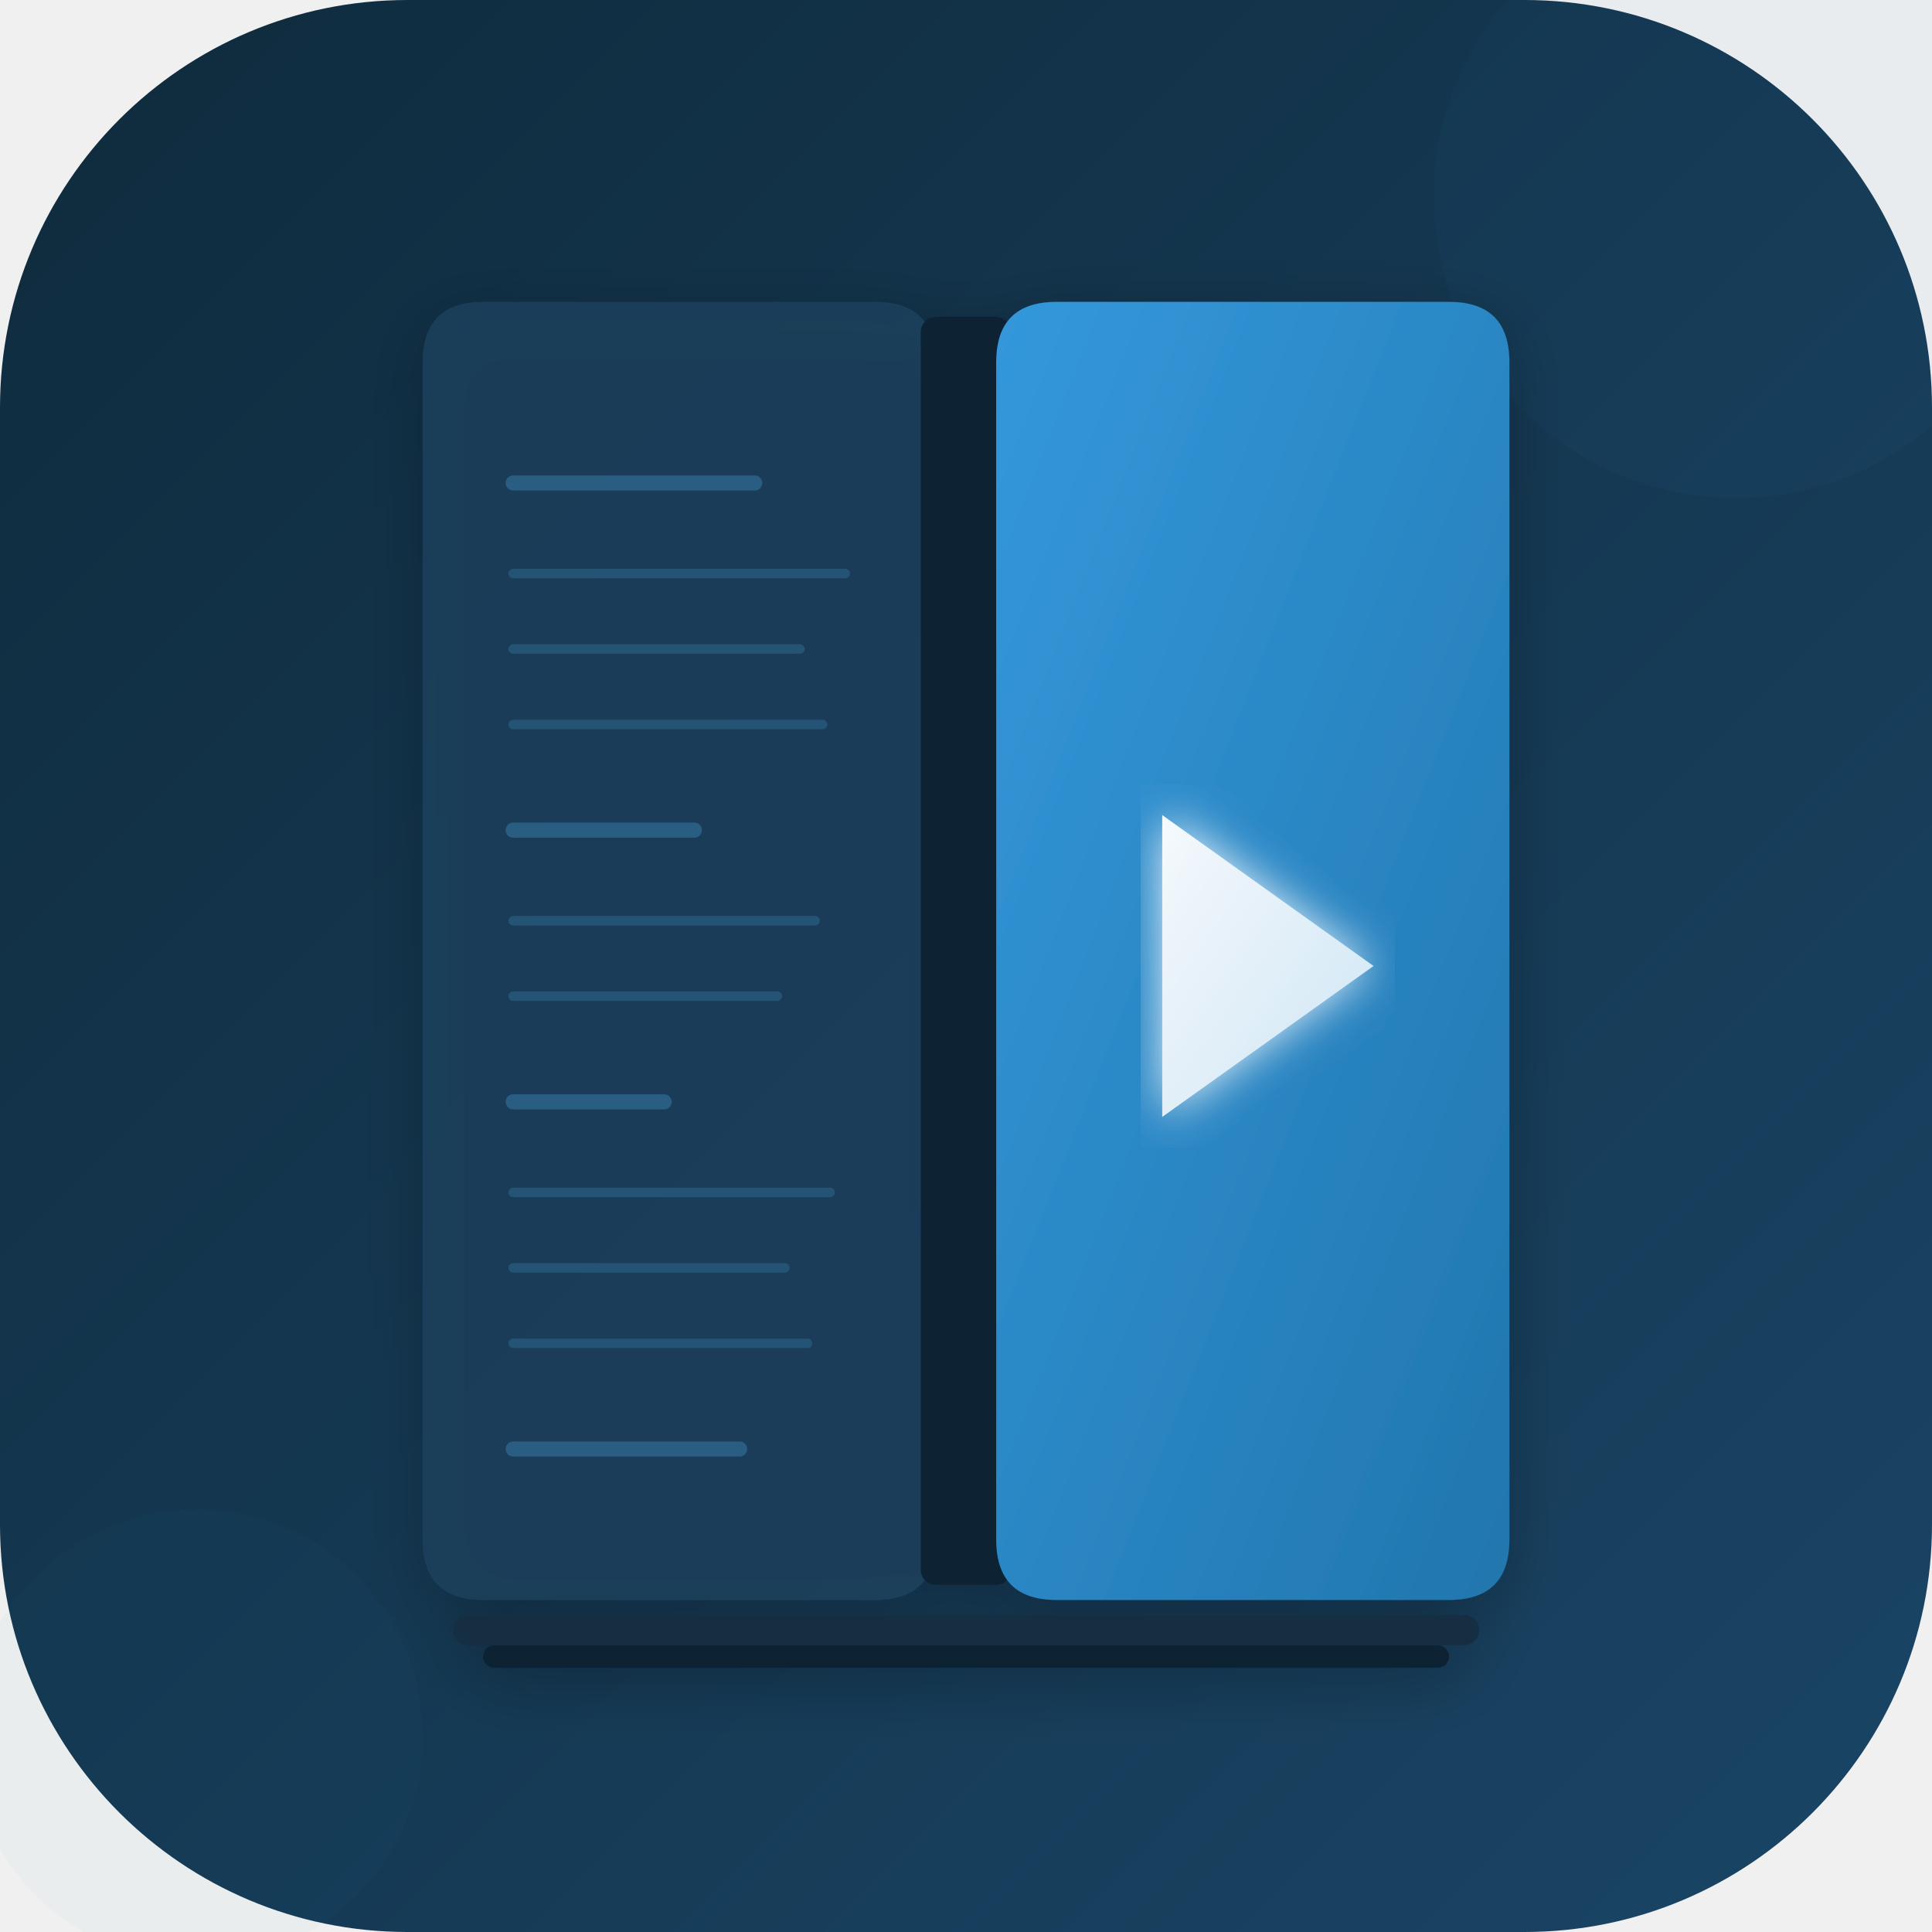
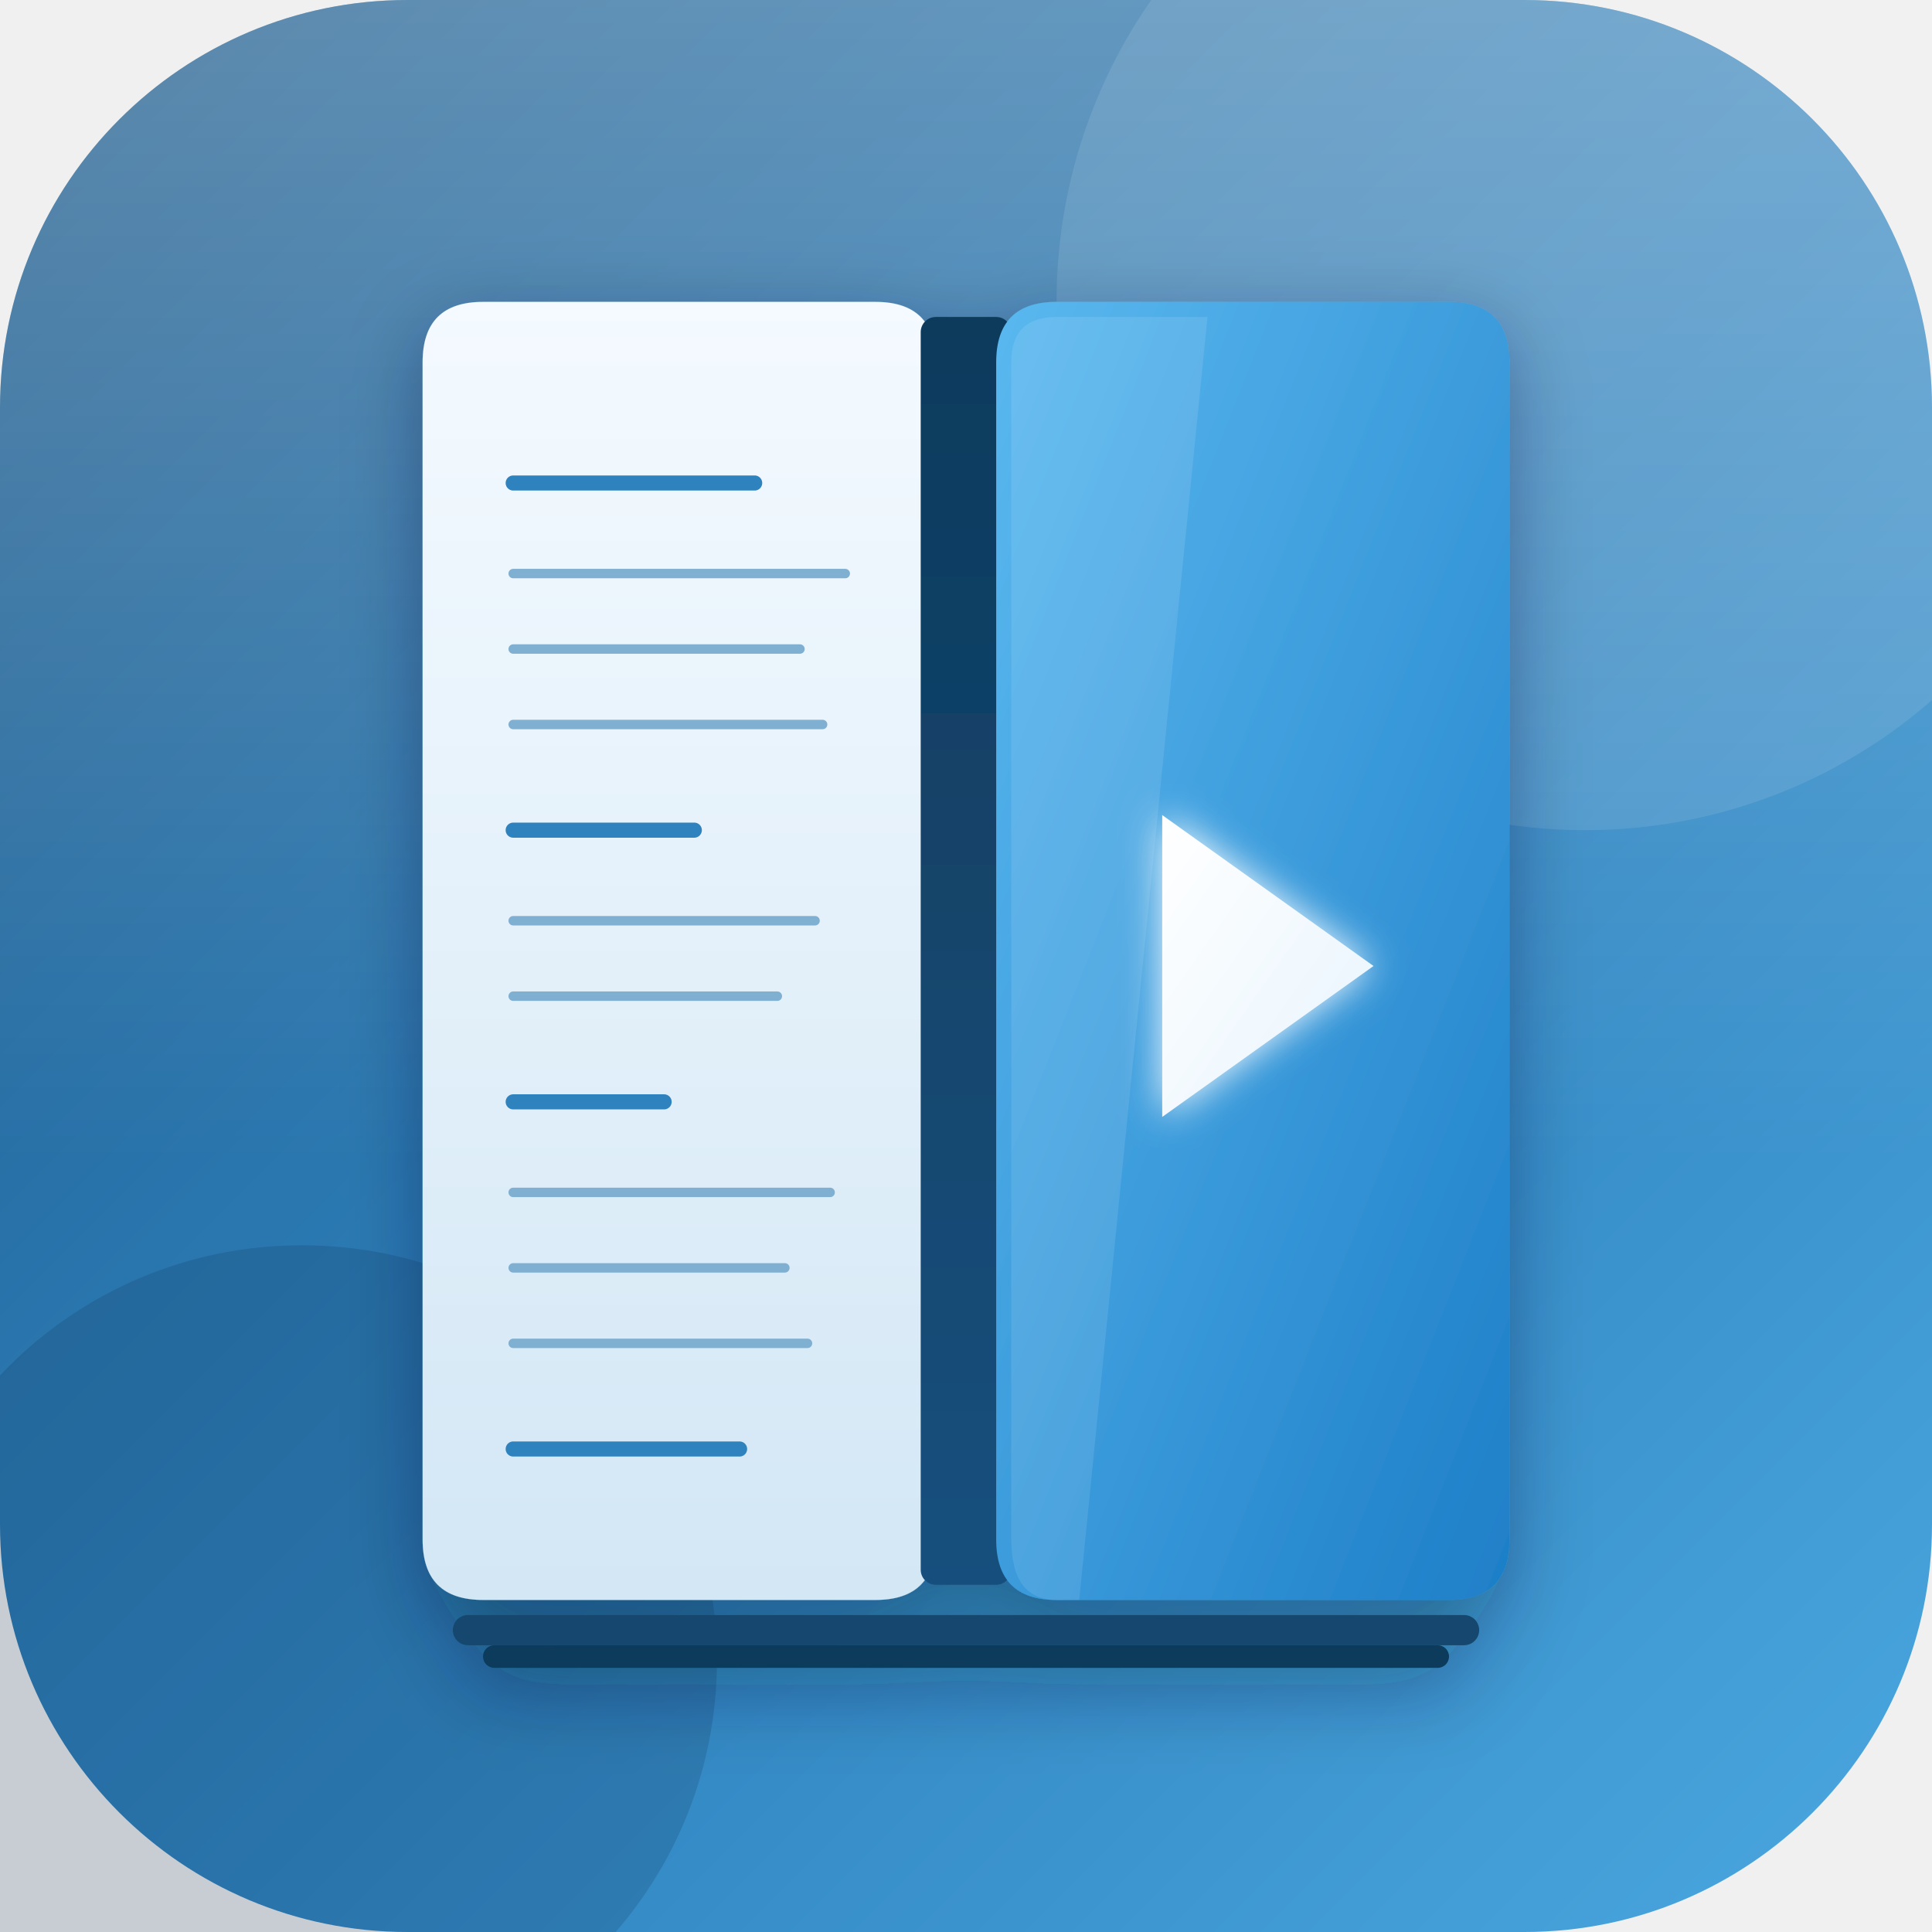
<svg xmlns="http://www.w3.org/2000/svg" viewBox="0 0 512 512" width="512" height="512">
  <defs>
    <linearGradient id="bg" x1="0" y1="0" x2="1" y2="1">
-       <stop offset="0%" stop-color="#0F2B3D" />
-       <stop offset="100%" stop-color="#1A4566" />
+       <stop offset="0%" stop-color="#1E5A8A" />
+       <stop offset="55%" stop-color="#2F83BF" />
+       <stop offset="100%" stop-color="#4BA8E0" />
+     </linearGradient>
+     <linearGradient id="gloss" x1="0" y1="0" x2="0" y2="1">
+       <stop offset="0%" stop-color="#FFFFFF" stop-opacity=".28" />
+       <stop offset="60%" stop-color="#FFFFFF" stop-opacity="0" />
+     </linearGradient>
+     <linearGradient id="leftPage" x1="0" y1="0" x2="0" y2="1">
+       <stop offset="0%" stop-color="#F4FAFF" />
+       <stop offset="100%" stop-color="#D3E7F5" />
    </linearGradient>
    <linearGradient id="pageRight" x1="0" y1="0" x2="1" y2="1">
-       <stop offset="0%" stop-color="#3498DB" />
-       <stop offset="100%" stop-color="#2176AE" />
+       <stop offset="0%" stop-color="#5AB8EF" />
+       <stop offset="100%" stop-color="#1E7FC8" />
+     </linearGradient>
+     <linearGradient id="spineGrad" x1="0" y1="0" x2="0" y2="1">
+       <stop offset="0%" stop-color="#0F3A5C" />
+       <stop offset="100%" stop-color="#17507D" />
    </linearGradient>
    <linearGradient id="playGrad" x1="0" y1="0" x2="1" y2="1">
      <stop offset="0%" stop-color="#FFFFFF" />
-       <stop offset="100%" stop-color="#D6EAF8" />
+       <stop offset="100%" stop-color="#E7F4FD" />
    </linearGradient>
-     <filter id="glow">
-       <feGaussianBlur stdDeviation="6" result="blur" />
+     <filter id="glow" x="-40%" y="-40%" width="180%" height="180%">
+       <feGaussianBlur stdDeviation="5" result="blur" />
      <feComposite in="SourceGraphic" in2="blur" operator="over" />
    </filter>
-     <filter id="shadow">
-       <feDropShadow dx="0" dy="4" stdDeviation="8" flood-color="#000" flood-opacity=".25" />
+     <filter id="shadow" x="-20%" y="-20%" width="140%" height="140%">
+       <feDropShadow dx="0" dy="6" stdDeviation="10" flood-color="#07223A" flood-opacity=".35" />
    </filter>
  </defs>
  <rect width="512" height="512" rx="108" fill="url(#bg)" />
-   <circle cx="460" cy="52" r="80" fill="#2E86C1" opacity=".04" />
-   <circle cx="52" cy="460" r="60" fill="#2E86C1" opacity=".03" />
+   <circle cx="420" cy="80" r="140" fill="#FFFFFF" opacity=".10" />
+   <circle cx="80" cy="440" r="110" fill="#0B2F4C" opacity=".18" />
+   <rect width="512" height="512" rx="108" fill="url(#gloss)" />
  <g transform="translate(256, 256)" filter="url(#shadow)">
-     <path d="M-8 -160 Q-8 -176 -24 -176 L-128 -176 Q-144 -176 -144 -160 L-144 152 Q-144 168 -128 168 L-24 168 Q-8 168 -8 152 Z" fill="#1B3F5C" opacity=".85" />
-     <g stroke-linecap="round" opacity=".5">
-       <line x1="-120" y1="-128" x2="-56" y2="-128" stroke="#3D7EAA" stroke-width="4" />
-       <line x1="-120" y1="-104" x2="-32" y2="-104" stroke="#2D6A8F" stroke-width="2.5" />
-       <line x1="-120" y1="-84" x2="-44" y2="-84" stroke="#2D6A8F" stroke-width="2.5" />
-       <line x1="-120" y1="-64" x2="-38" y2="-64" stroke="#2D6A8F" stroke-width="2.5" />
-       <line x1="-120" y1="-36" x2="-72" y2="-36" stroke="#3D7EAA" stroke-width="4" />
-       <line x1="-120" y1="-12" x2="-40" y2="-12" stroke="#2D6A8F" stroke-width="2.5" />
-       <line x1="-120" y1="8" x2="-50" y2="8" stroke="#2D6A8F" stroke-width="2.5" />
-       <line x1="-120" y1="36" x2="-80" y2="36" stroke="#3D7EAA" stroke-width="4" />
-       <line x1="-120" y1="60" x2="-36" y2="60" stroke="#2D6A8F" stroke-width="2.5" />
-       <line x1="-120" y1="80" x2="-48" y2="80" stroke="#2D6A8F" stroke-width="2.5" />
-       <line x1="-120" y1="100" x2="-42" y2="100" stroke="#2D6A8F" stroke-width="2.5" />
-       <line x1="-120" y1="128" x2="-60" y2="128" stroke="#3D7EAA" stroke-width="4" />
+     <path d="M-8 -160 Q-8 -176 -24 -176 L-128 -176 Q-144 -176 -144 -160 L-144 152 Q-144 168 -128 168 L-24 168 Q-8 168 -8 152 Z" fill="url(#leftPage)" />
+     <g stroke-linecap="round">
+       <line x1="-120" y1="-128" x2="-56" y2="-128" stroke="#2F83BF" stroke-width="4" />
+       <line x1="-120" y1="-104" x2="-32" y2="-104" stroke="#7FAFD1" stroke-width="2.5" />
+       <line x1="-120" y1="-84" x2="-44" y2="-84" stroke="#7FAFD1" stroke-width="2.5" />
+       <line x1="-120" y1="-64" x2="-38" y2="-64" stroke="#7FAFD1" stroke-width="2.5" />
+       <line x1="-120" y1="-36" x2="-72" y2="-36" stroke="#2F83BF" stroke-width="4" />
+       <line x1="-120" y1="-12" x2="-40" y2="-12" stroke="#7FAFD1" stroke-width="2.5" />
+       <line x1="-120" y1="8" x2="-50" y2="8" stroke="#7FAFD1" stroke-width="2.5" />
+       <line x1="-120" y1="36" x2="-80" y2="36" stroke="#2F83BF" stroke-width="4" />
+       <line x1="-120" y1="60" x2="-36" y2="60" stroke="#7FAFD1" stroke-width="2.5" />
+       <line x1="-120" y1="80" x2="-48" y2="80" stroke="#7FAFD1" stroke-width="2.5" />
+       <line x1="-120" y1="100" x2="-42" y2="100" stroke="#7FAFD1" stroke-width="2.5" />
+       <line x1="-120" y1="128" x2="-60" y2="128" stroke="#2F83BF" stroke-width="4" />
    </g>
-     <rect x="-12" y="-172" width="24" height="336" rx="4" fill="#0E2233" />
+     <rect x="-12" y="-172" width="24" height="336" rx="4" fill="url(#spineGrad)" />
    <path d="M8 -160 Q8 -176 24 -176 L128 -176 Q144 -176 144 -160 L144 152 Q144 168 128 168 L24 168 Q8 168 8 152 Z" fill="url(#pageRight)" />
-     <path d="M52 -40 L108 0 L52 40 Z" fill="url(#playGrad)" filter="url(#glow)" opacity=".95" />
-     <rect x="-136" y="172" width="272" height="8" rx="4" fill="#122E42" />
-     <rect x="-128" y="180" width="256" height="6" rx="3" fill="#0E2233" />
+     <path d="M12 -160 Q12 -172 24 -172 L64 -172 L30 168 L24 168 Q12 168 12 152 Z" fill="#FFFFFF" opacity=".10" />
+     <path d="M52 -40 L108 0 L52 40 Z" fill="url(#playGrad)" filter="url(#glow)" />
+     <rect x="-136" y="172" width="272" height="8" rx="4" fill="#15476E" />
+     <rect x="-128" y="180" width="256" height="6" rx="3" fill="#0F3A5C" />
  </g>
</svg>
